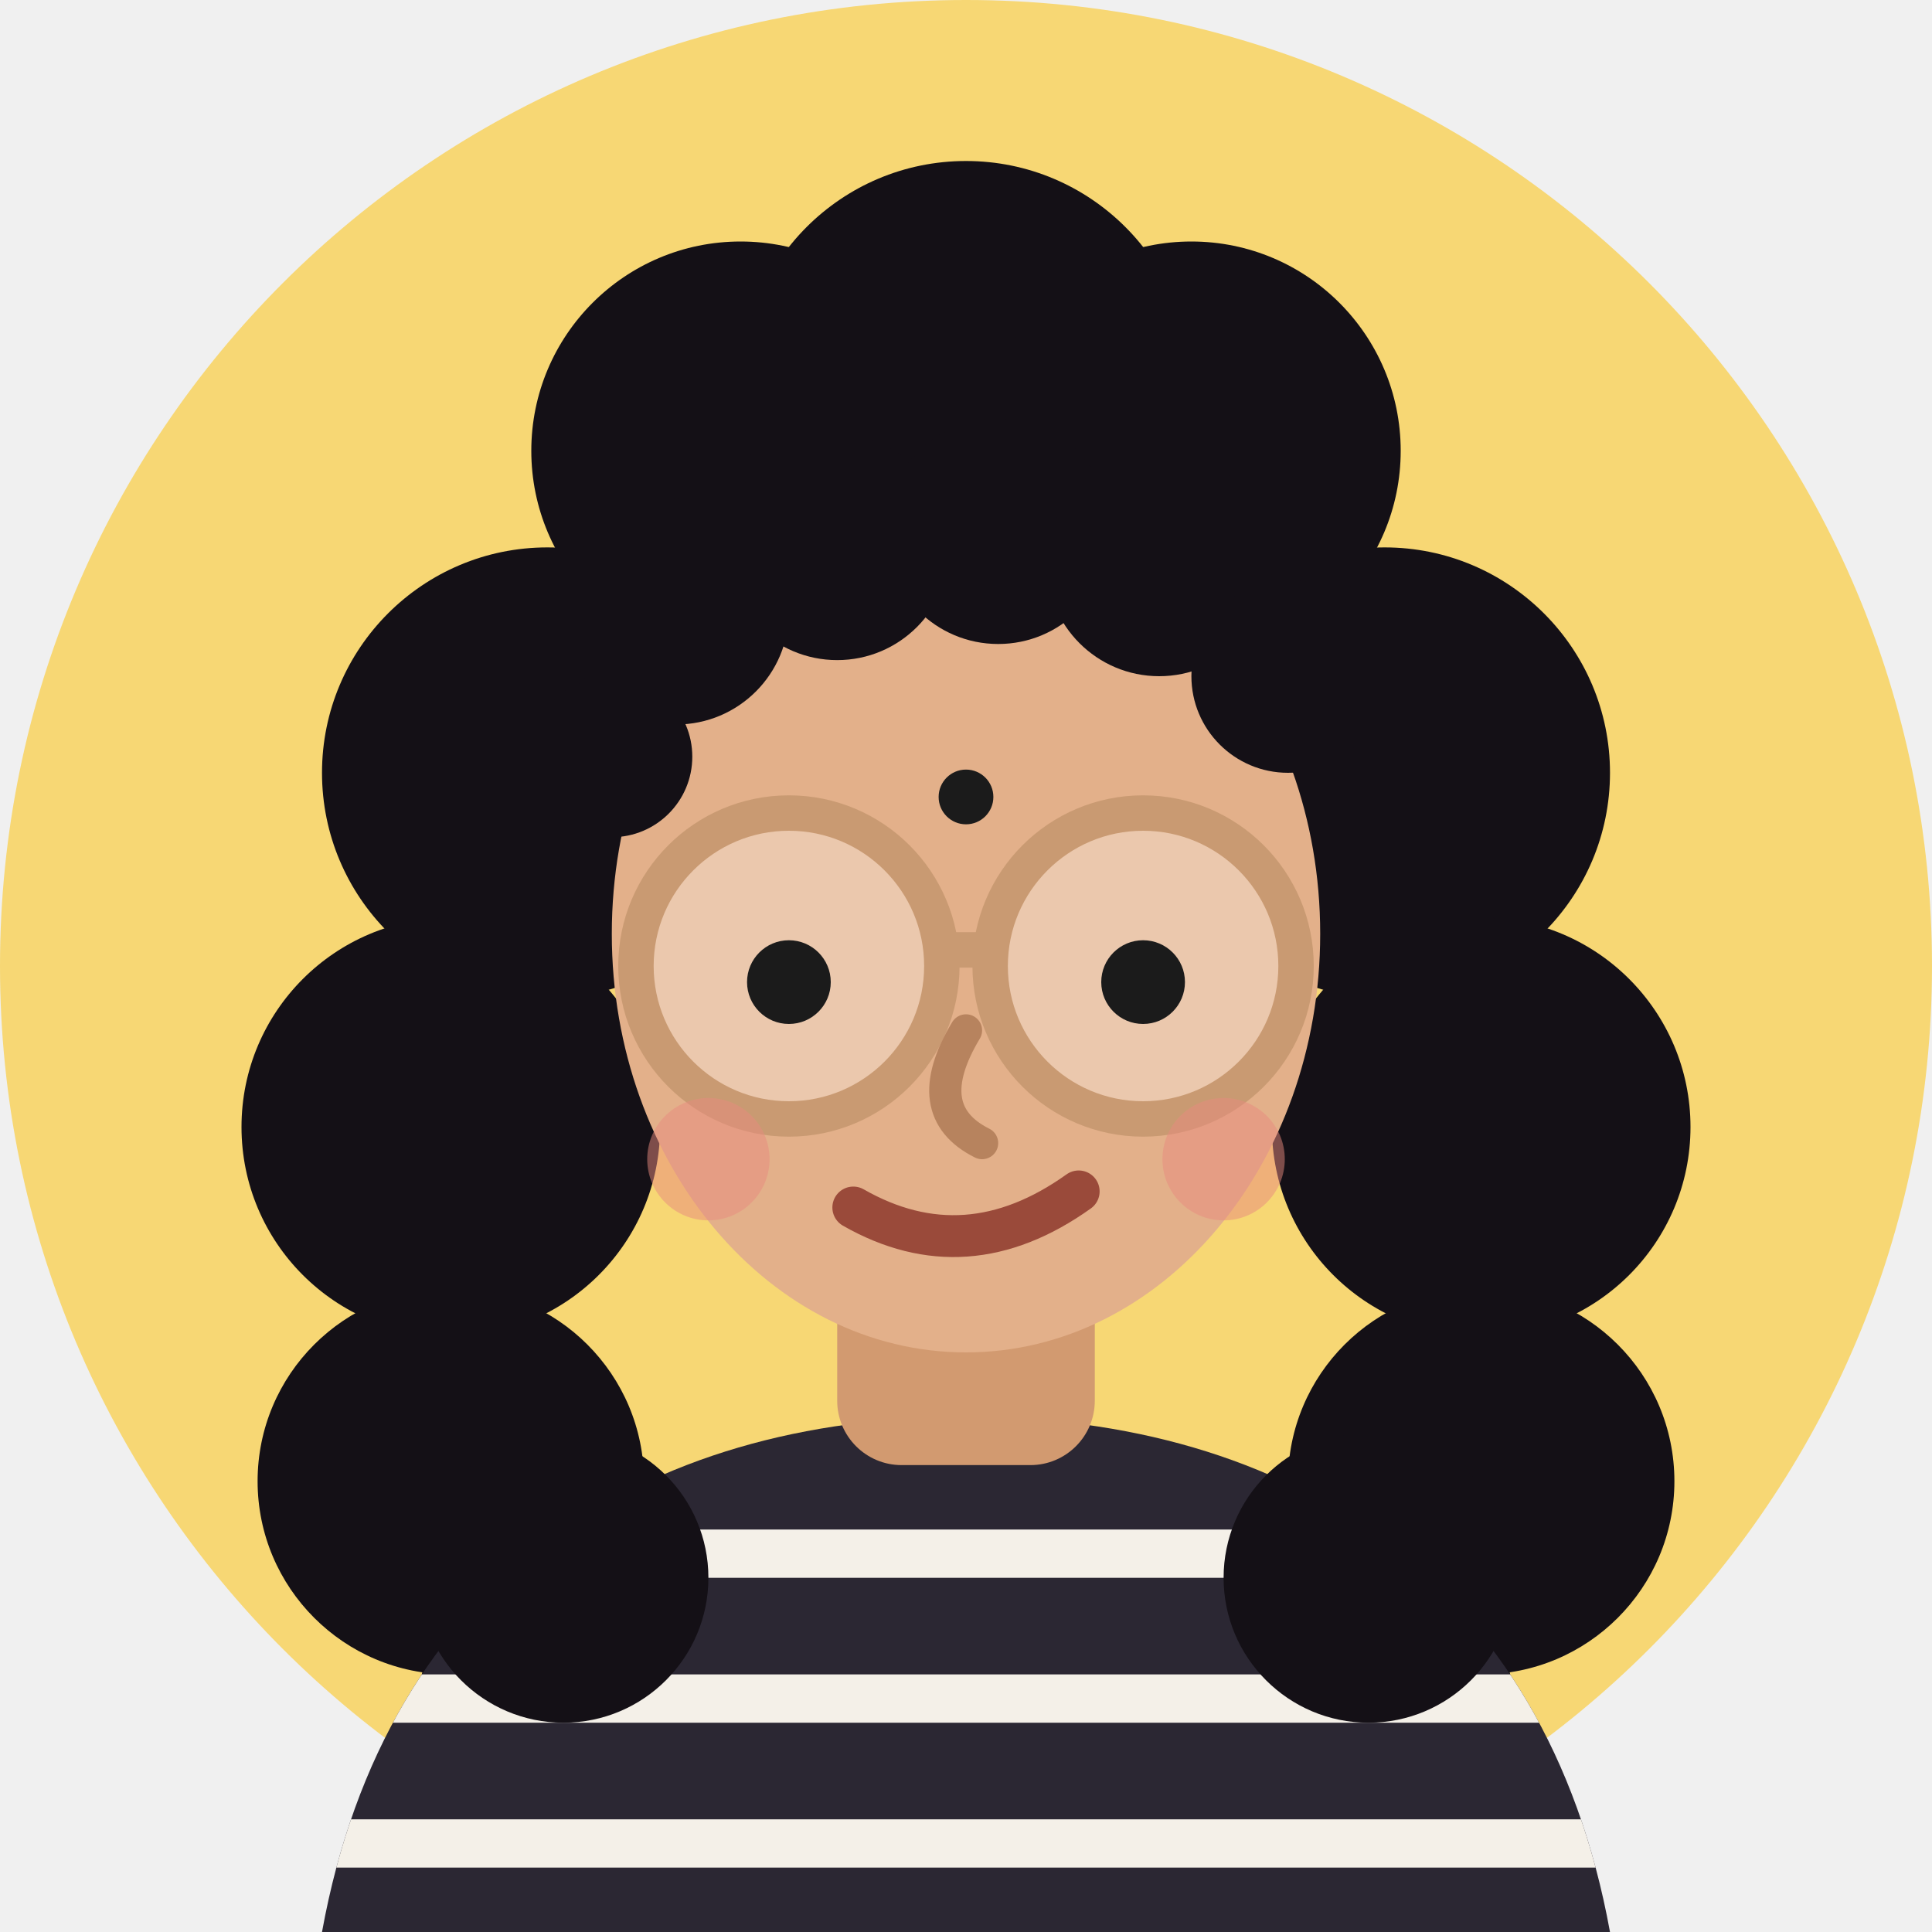
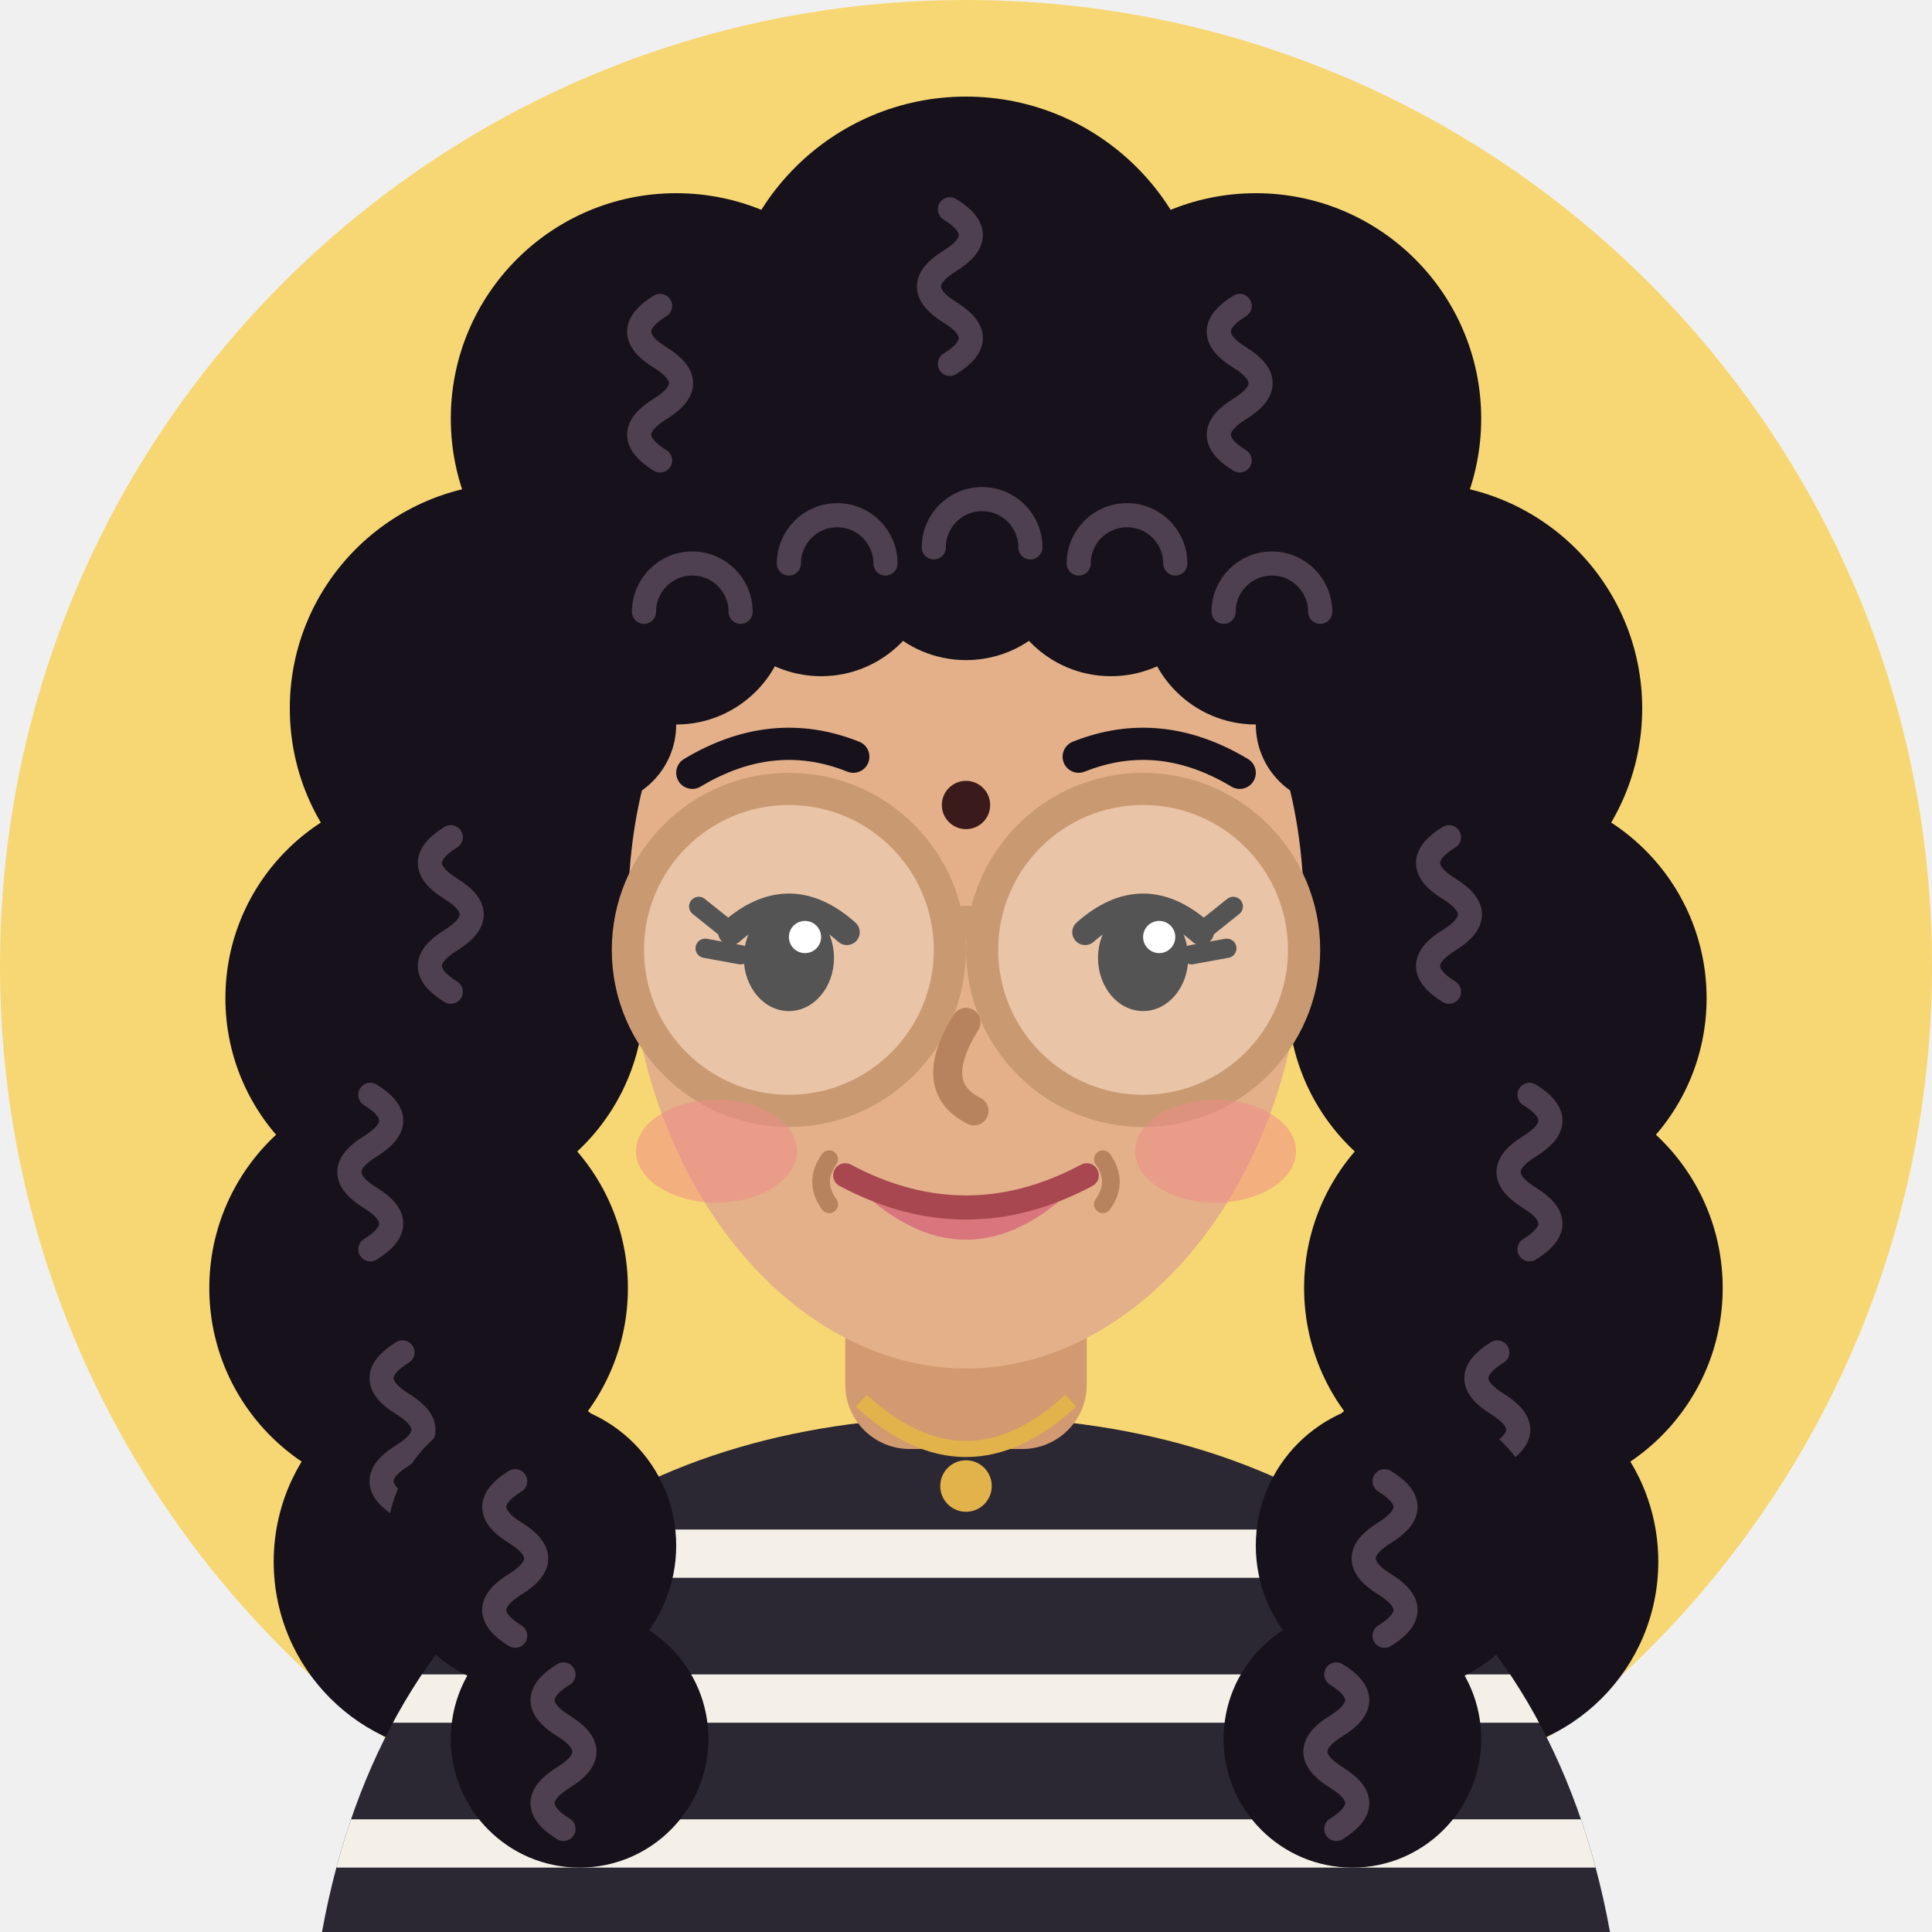
<svg xmlns="http://www.w3.org/2000/svg" viewBox="0 0 120 120">
  <defs>
    <clipPath id="b">
      <path d="M20 120c4-22 20-32 40-32s36 10 40 32z" />
    </clipPath>
  </defs>
  <circle cx="60" cy="60" r="60" fill="#F7D774" />
-   <g fill="#141016">
-     <circle cx="34" cy="48" r="14" />
-     <circle cx="86" cy="48" r="14" />
-     <circle cx="28" cy="70" r="13" />
-     <circle cx="92" cy="70" r="13" />
-     <circle cx="28" cy="92" r="12" />
-     <circle cx="92" cy="92" r="12" />
-     <circle cx="36" cy="106" r="10" />
-     <circle cx="84" cy="106" r="10" />
-     <circle cx="46" cy="28" r="13" />
-     <circle cx="60" cy="24" r="14" />
-     <circle cx="74" cy="28" r="13" />
+   <g fill="#16111A">
+     <circle cx="32" cy="44" r="14" />
+     <circle cx="88" cy="44" r="14" />
+     <circle cx="27" cy="62" r="13" />
+     <circle cx="93" cy="62" r="13" />
+     <circle cx="26" cy="80" r="13" />
+     <circle cx="94" cy="80" r="13" />
+     <circle cx="29" cy="97" r="12" />
+     <circle cx="91" cy="97" r="12" />
+     <circle cx="34" cy="110" r="10" />
+     <circle cx="86" cy="110" r="10" />
+     <circle cx="42" cy="26" r="14" />
+     <circle cx="60" cy="21" r="15" />
+     <circle cx="78" cy="26" r="14" />
  </g>
+   <path d="M28.0 52.0q-2.6 1.6 0 3.2q2.6 1.6 0 3.2q-2.6 1.6 0 3.2M23.0 68.0q2.6 1.6 0 3.2q-2.6 1.6 0 3.2q2.6 1.6 0 3.2M25.0 84.0q-2.6 1.6 0 3.2q2.6 1.6 0 3.2q-2.6 1.6 0 3.2M30.0 100.0q2.6 1.6 0 3.2q-2.6 1.6 0 3.2q2.6 1.6 0 3.2M90.0 52.0q-2.6 1.6 0 3.2q2.6 1.6 0 3.2q-2.6 1.6 0 3.2M95.0 68.0q2.6 1.6 0 3.2q-2.6 1.6 0 3.2q2.6 1.6 0 3.2M93.0 84.0q-2.6 1.6 0 3.2q2.6 1.6 0 3.2q-2.6 1.6 0 3.2M88.0 100.0q2.6 1.6 0 3.2q-2.6 1.6 0 3.2q2.6 1.6 0 3.2M41.0 19.0q-2.6 1.6 0 3.2q2.6 1.6 0 3.2q-2.6 1.6 0 3.2M59.0 13.0q2.6 1.6 0 3.2q-2.6 1.6 0 3.2q2.6 1.6 0 3.2M77.0 19.0q-2.6 1.6 0 3.2q2.6 1.6 0 3.2q-2.6 1.6 0 3.2" fill="none" stroke="#544456" stroke-width="1.5" stroke-linecap="round" stroke-linejoin="round" opacity=".9" />
  <g clip-path="url(#b)">
    <rect x="0" y="85" width="120" height="40" fill="#2B2733" />
    <g fill="#F4F0E8">
      <rect x="0" y="95" width="120" height="3" />
      <rect x="0" y="104" width="120" height="3" />
      <rect x="0" y="113" width="120" height="3" />
    </g>
  </g>
-   <g fill="#141016">
-     <circle cx="35" cy="98" r="9" />
-     <circle cx="85" cy="98" r="9" />
+   <g fill="#16111A">
+     <circle cx="33" cy="96" r="9" />
+     <circle cx="87" cy="96" r="9" />
+     <circle cx="36" cy="108" r="8" />
+     <circle cx="84" cy="108" r="8" />
  </g>
-   <rect x="52" y="76" width="16" height="15" rx="4" fill="#D29A70" />
-   <ellipse cx="60" cy="58" rx="22" ry="26" fill="#E3B08A" />
-   <g fill="#141016">
+   <path d="M32.0 92.0q-2.6 1.6 0 3.2q2.6 1.6 0 3.2q-2.6 1.6 0 3.2M86.0 92.0q2.6 1.6 0 3.2q-2.6 1.6 0 3.2q2.6 1.6 0 3.2M35.0 104.0q-2.6 1.6 0 3.2q2.6 1.6 0 3.2q-2.6 1.6 0 3.2M83.0 104.0q2.6 1.6 0 3.2q-2.6 1.6 0 3.2q2.6 1.6 0 3.2" fill="none" stroke="#544456" stroke-width="1.5" stroke-linecap="round" stroke-linejoin="round" opacity=".9" />
+   <rect x="52.5" y="76" width="15" height="14" rx="4" fill="#D29A70" />
+   <path d="M53.5 87q6.5 6 13 0" stroke="#E2B34A" stroke-width="1" fill="none" />
+   <circle cx="60" cy="92.3" r="1.6" fill="#E2B34A" />
+   <path d="M39 57C39 41 48 34 60 34S81 41 81 57C81 73 71 85 60 85S39 73 39 57Z" fill="#E3B08A" />
+   <g fill="#16111A">
    <circle cx="42" cy="38" r="7" />
-     <circle cx="52" cy="34" r="7" />
-     <circle cx="62" cy="33" r="7" />
-     <circle cx="72" cy="35" r="7" />
-     <circle cx="80" cy="42" r="6" />
-     <circle cx="38" cy="47" r="5" />
+     <circle cx="51" cy="35" r="7" />
+     <circle cx="60" cy="34" r="7" />
+     <circle cx="69" cy="35" r="7" />
+     <circle cx="78" cy="38" r="7" />
+     <circle cx="83" cy="45" r="5" />
+     <circle cx="37" cy="45" r="5" />
  </g>
-   <g fill="#FFFFFF" fill-opacity=".3" stroke="#C99A72" stroke-width="2.2">
-     <circle cx="49" cy="60" r="9.5" />
-     <circle cx="71" cy="60" r="9.5" />
+   <path d="M40.0 38.0a3 3 0 0 1 6 0M49.0 35.0a3 3 0 0 1 6 0M58.0 34.0a3 3 0 0 1 6 0M67.0 35.0a3 3 0 0 1 6 0M76.0 38.0a3 3 0 0 1 6 0" fill="none" stroke="#544456" stroke-width="1.5" stroke-linecap="round" stroke-linejoin="round" opacity=".9" />
+   <path d="M43 48q5-3 10-1M67 47q5-2 10 1" stroke="#16111A" stroke-width="2" fill="none" stroke-linecap="round" />
+   <path d="M45.4 57.9q3.6-3.2 7.2 0" stroke="#1B1B1B" stroke-width="1.6" fill="none" stroke-linecap="round" />
+   <ellipse cx="49" cy="59.5" rx="2.8" ry="3.3" fill="#1B1B1B" />
+   <circle cx="50" cy="58.2" r="1" fill="#fff" />
+   <path d="M45.4 57.9l-2 -1.6M46.0 59.3l-2.2 -0.4" stroke="#1B1B1B" stroke-width="1.2" stroke-linecap="round" />
+   <path d="M67.4 57.9q3.6-3.2 7.2 0" stroke="#1B1B1B" stroke-width="1.6" fill="none" stroke-linecap="round" />
+   <ellipse cx="71" cy="59.5" rx="2.8" ry="3.3" fill="#1B1B1B" />
+   <circle cx="72" cy="58.2" r="1" fill="#fff" />
+   <path d="M74.6 57.9l2 -1.6M74.0 59.3l2.2 -0.4" stroke="#1B1B1B" stroke-width="1.2" stroke-linecap="round" />
+   <g fill="#FFFFFF" fill-opacity=".25" stroke="#C99A72" stroke-width="2">
+     <circle cx="49" cy="59" r="10" />
+     <circle cx="71" cy="59" r="10" />
  </g>
-   <path d="M58.5 59h3" stroke="#C99A72" stroke-width="2.2" />
-   <circle cx="49" cy="61" r="2.6" fill="#1B1B1B" />
-   <circle cx="71" cy="61" r="2.6" fill="#1B1B1B" />
-   <circle cx="60" cy="49.5" r="1.7" fill="#1B1B1B" />
-   <circle cx="44" cy="72" r="3.8" fill="#E88A7E" opacity=".5" />
-   <circle cx="76" cy="72" r="3.8" fill="#E88A7E" opacity=".5" />
-   <path d="M60 64q-3 5 1 7" stroke="#B7835E" stroke-width="2" fill="none" stroke-linecap="round" />
-   <path d="M53 75q7 4 14-1" stroke="#9A4A3A" stroke-width="2.6" fill="none" stroke-linecap="round" />
+   <path d="M59 58q1-1.5 2 0" stroke="#C99A72" stroke-width="2" fill="none" />
+   <circle cx="60" cy="50" r="1.5" fill="#3A1A1A" />
+   <ellipse cx="44.5" cy="71.5" rx="5" ry="3.2" fill="#F08A88" opacity=".5" />
+   <ellipse cx="75.5" cy="71.5" rx="5" ry="3.2" fill="#F08A88" opacity=".5" />
+   <path d="M60 63.5q-2.5 4 .5 5.5" stroke="#B7835E" stroke-width="1.8" fill="none" stroke-linecap="round" />
+   <path d="M53 73.5Q60 78 67 73.5Q60 80.5 53 73.5Z" fill="#D9757C" />
+   <path d="M52.5 73Q60 77 67.5 73" stroke="#A8474F" stroke-width="1.5" fill="none" stroke-linecap="round" />
+   <path d="M51.5 72q-1 1.4 0 2.8M68.5 72q1 1.4 0 2.8" stroke="#B7835E" stroke-width="1.1" fill="none" stroke-linecap="round" />
</svg>
